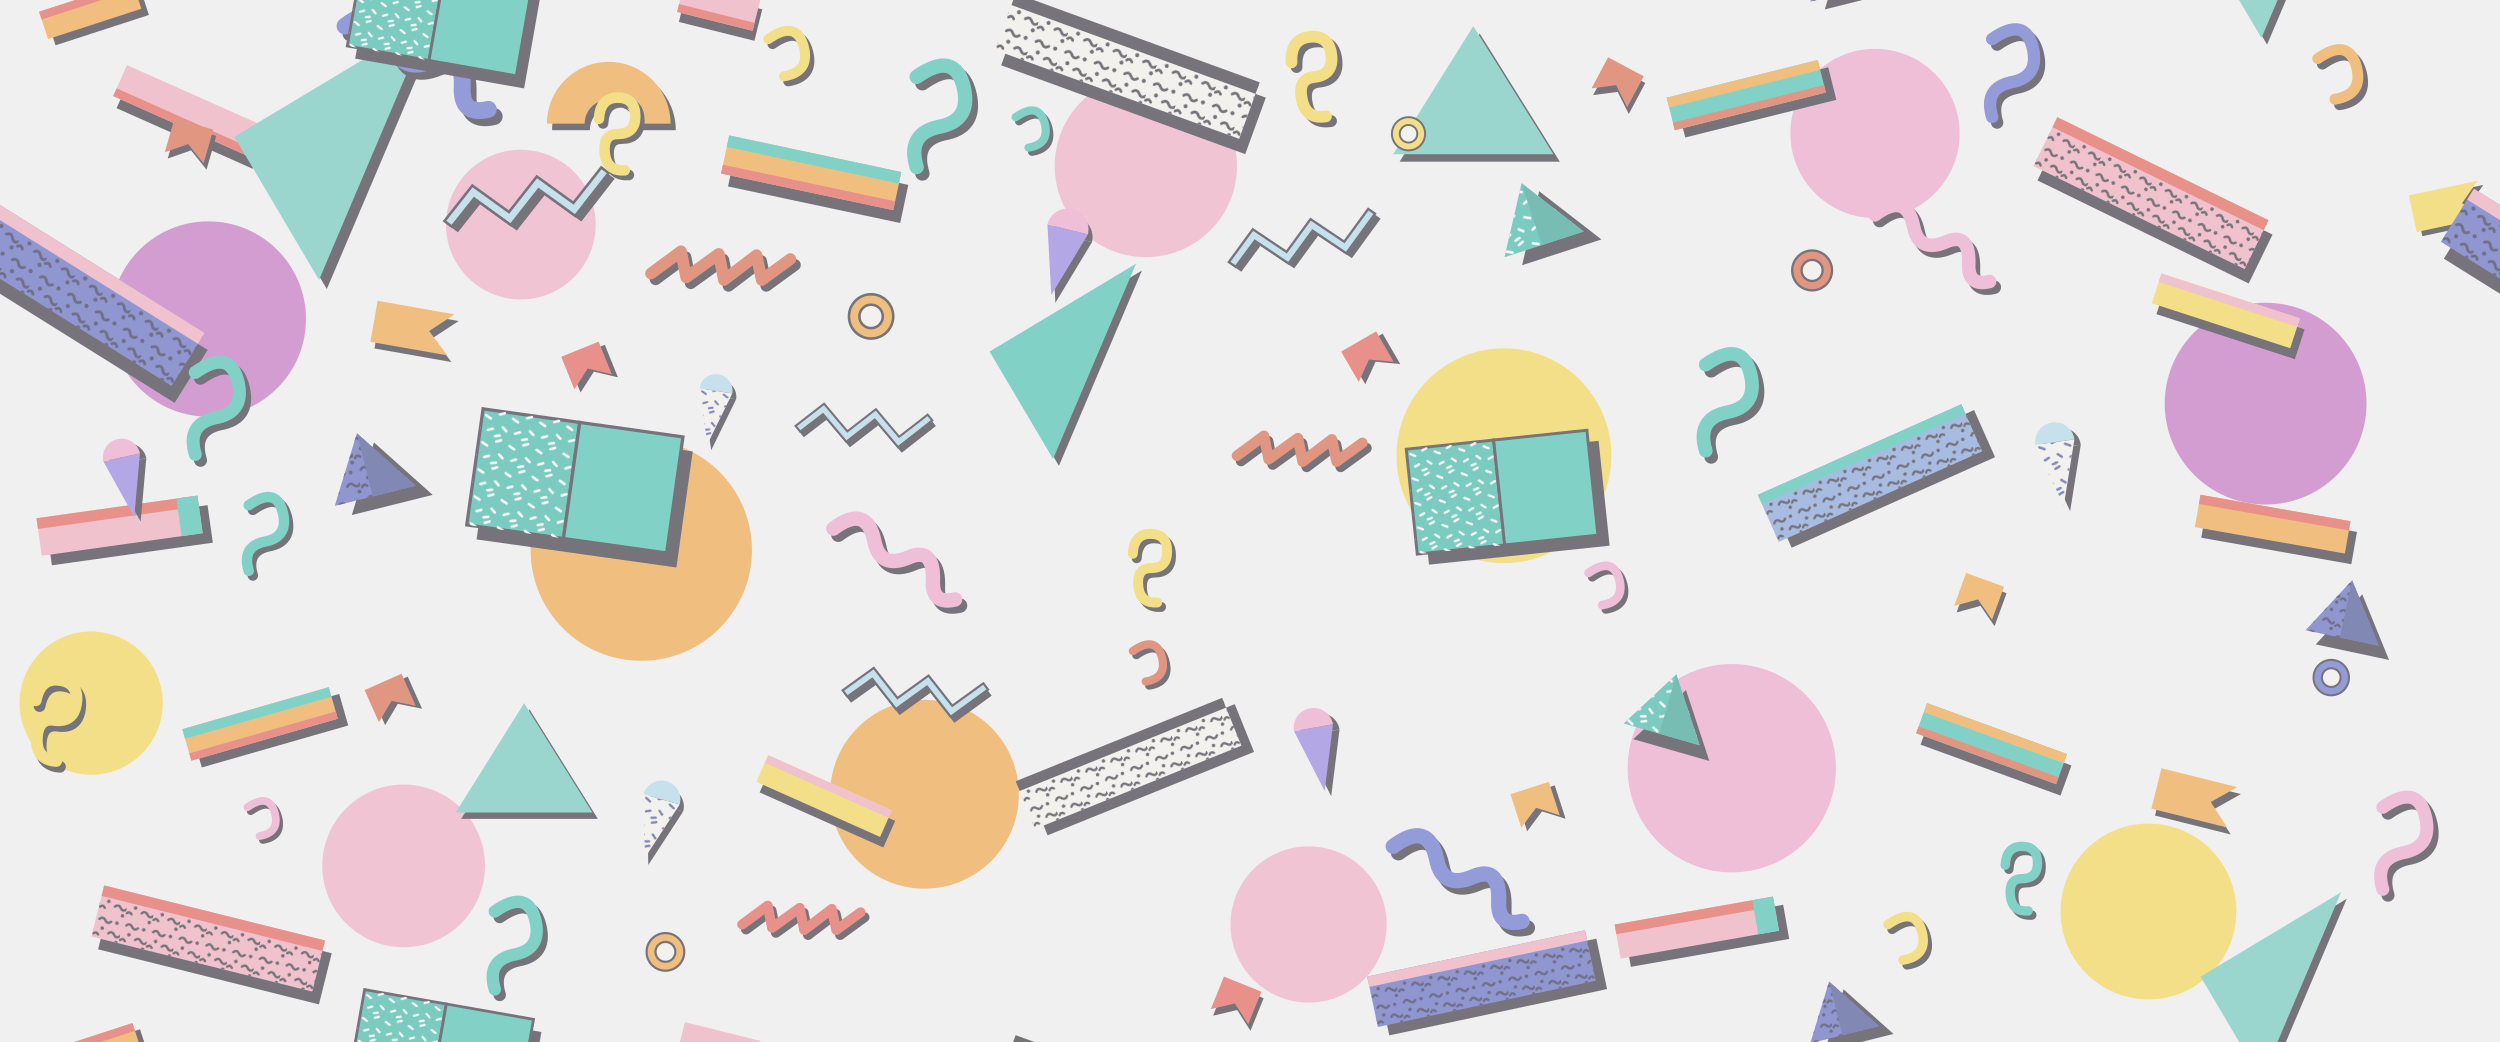
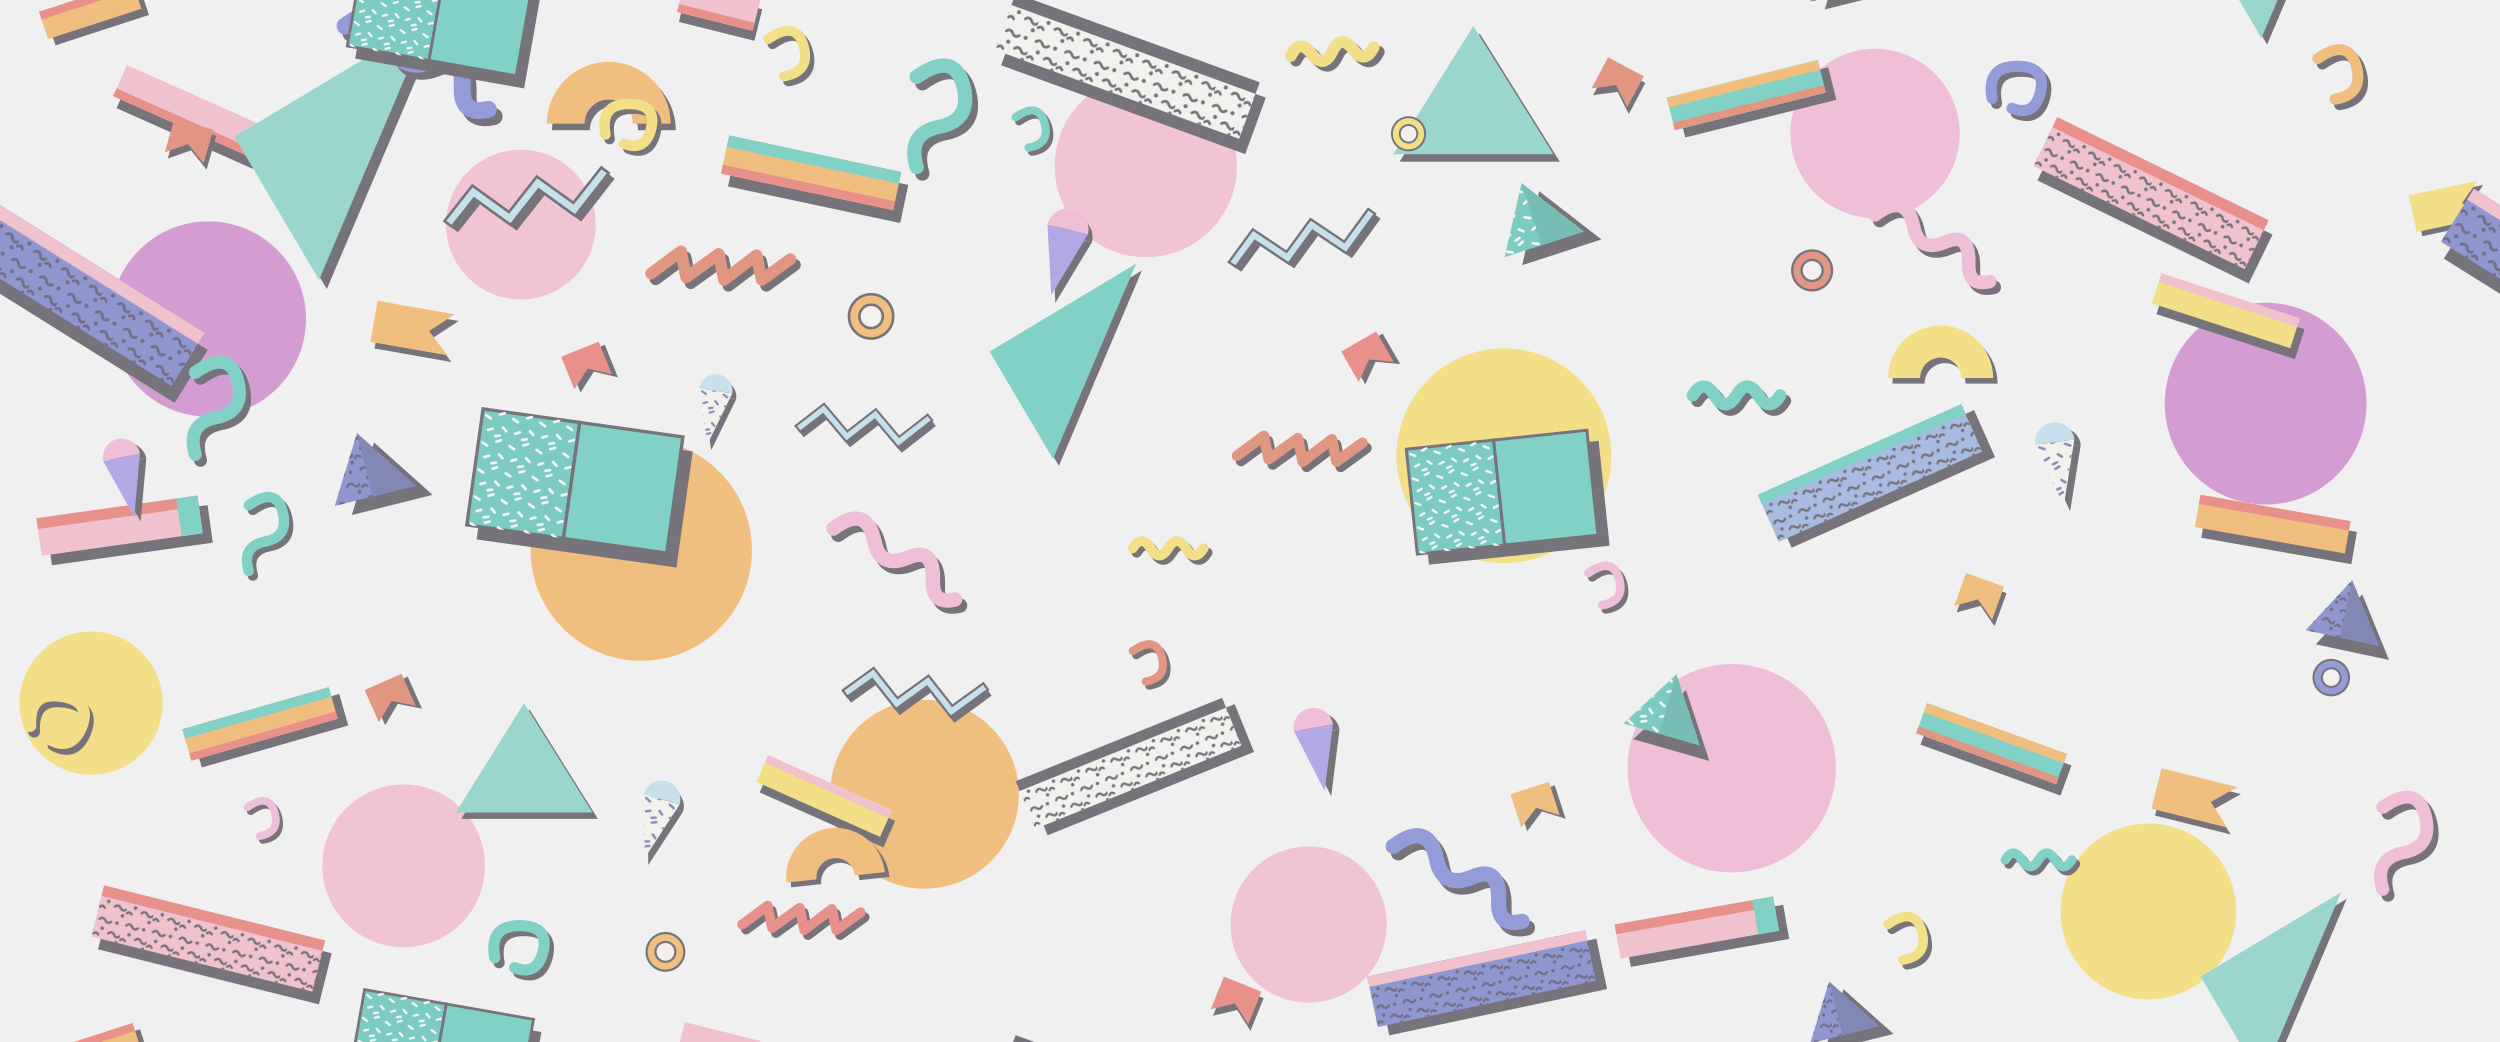
<svg xmlns="http://www.w3.org/2000/svg" width="3840" height="1600" viewBox="0 0 3840 1600">
  <defs>
    <pattern id="tz" width="46" height="46" patternUnits="userSpaceOnUse">
      <g fill="none" stroke="#232046" stroke-width="4" stroke-linecap="round">
        <path d="M6 10 q5 -6 10 0 t10 0" />
        <path d="M26 30 q5 -6 10 0 t10 0" />
        <path d="M2 36 q4 -5 8 0" />
      </g>
      <g fill="#232046">
        <circle cx="36" cy="10" r="3" />
        <circle cx="14" cy="24" r="3" />
        <circle cx="42" cy="42" r="3" />
      </g>
    </pattern>
    <pattern id="tzk" width="46" height="46" patternUnits="userSpaceOnUse">
      <g fill="none" stroke="#2B2733" stroke-width="4" stroke-linecap="round">
        <path d="M6 10 q5 -6 10 0 t10 0" />
        <path d="M26 30 q5 -6 10 0 t10 0" />
        <path d="M2 36 q4 -5 8 0" />
      </g>
      <g fill="#2B2733">
        <circle cx="36" cy="10" r="3" />
        <circle cx="14" cy="24" r="3" />
        <circle cx="42" cy="42" r="3" />
      </g>
    </pattern>
    <pattern id="spr" width="42" height="42" patternUnits="userSpaceOnUse">
      <g stroke="#FFFFFF" stroke-width="4" stroke-linecap="round">
        <line x1="6" y1="9" x2="14" y2="13" />
        <line x1="27" y1="5" x2="34" y2="2" />
        <line x1="34" y1="24" x2="40" y2="29" />
        <line x1="12" y1="31" x2="19" y2="28" />
        <line x1="24" y1="39" x2="31" y2="37" />
      </g>
    </pattern>
    <pattern id="sprd" width="42" height="42" patternUnits="userSpaceOnUse">
      <g stroke="#3E4890" stroke-width="4" stroke-linecap="round">
        <line x1="6" y1="9" x2="14" y2="13" />
        <line x1="27" y1="5" x2="34" y2="2" />
        <line x1="34" y1="24" x2="40" y2="29" />
        <line x1="12" y1="31" x2="19" y2="28" />
        <line x1="24" y1="39" x2="31" y2="37" />
      </g>
    </pattern>
    <g id="sqA">
      <path d="M0 0 q60 -45 74 22 q10 52 62 30 q46 -20 44 42 q-2 44 40 34" fill="none" stroke="#2B2733" stroke-width="26" stroke-linecap="round" transform="translate(9,11)" />
      <path d="M0 0 q60 -45 74 22 q10 52 62 30 q46 -20 44 42 q-2 44 40 34" fill="none" stroke="currentColor" stroke-width="26" stroke-linecap="round" />
    </g>
    <g id="sqB">
      <path d="M0 0 q54 -38 66 16 q10 46 -36 54 q-44 10 -30 56" fill="none" stroke="#2B2733" stroke-width="20" stroke-linecap="round" transform="translate(8,9)" />
      <path d="M0 0 q54 -38 66 16 q10 46 -36 54 q-44 10 -30 56" fill="none" stroke="currentColor" stroke-width="20" stroke-linecap="round" />
    </g>
    <g id="sqC">
      <path d="M0 0 q40 -28 50 12 q8 34 -28 40" fill="none" stroke="#2B2733" stroke-width="14" stroke-linecap="round" transform="translate(6,7)" />
      <path d="M0 0 q40 -28 50 12 q8 34 -28 40" fill="none" stroke="currentColor" stroke-width="14" stroke-linecap="round" />
    </g>
    <g id="sqD">
-       <path d="M0 36 q2 -36 32 -36 q30 0 30 32 q0 30 -30 30 q-26 0 -22 34 q4 30 34 28" fill="none" stroke="#2B2733" stroke-width="18" stroke-linecap="round" transform="translate(7,8)" />
-       <path d="M0 36 q2 -36 32 -36 q30 0 30 32 q0 30 -30 30 q-26 0 -22 34 q4 30 34 28" fill="none" stroke="currentColor" stroke-width="18" stroke-linecap="round" />
+       <path d="M0 26 q16 -26 32 0 q16 26 32 0 q16 -26 32 0 q16 26 32 0" fill="none" stroke="#2B2733" stroke-width="18" stroke-linecap="round" transform="translate(7,8)" />
+       <path d="M0 26 q16 -26 32 0 q16 26 32 0 q16 -26 32 0 q16 26 32 0" fill="none" stroke="currentColor" stroke-width="18" stroke-linecap="round" />
+     </g>
+     <g id="sqE">
+       <path d="M0 96 q-10 -52 40 -52 q48 0 38 42 q-10 40 -46 26" fill="none" stroke="#2B2733" stroke-width="18" stroke-linecap="round" transform="translate(7,8)" />
+       <path d="M0 96 q-10 -52 40 -52 q48 0 38 42 q-10 40 -46 26" fill="none" stroke="currentColor" stroke-width="18" stroke-linecap="round" />
    </g>
    <g id="scribble">
      <path d="M0 0 l46 -34 8 40 50 -36 8 40 50 -38 8 38 44 -32" fill="none" stroke="#2B2733" stroke-width="18" stroke-linecap="round" stroke-linejoin="round" transform="translate(7,9)" />
      <path d="M0 0 l46 -34 8 40 50 -36 8 40 50 -38 8 38 44 -32" fill="none" stroke="currentColor" stroke-width="18" stroke-linecap="round" stroke-linejoin="round" />
    </g>
    <g id="triD">
      <polygon points="0,0 300,-180 130,220" fill="#2B2733" transform="translate(12,14)" />
      <polygon points="0,0 300,-180 130,220" fill="currentColor" />
    </g>
    <g id="triU">
      <polygon points="150,0 300,240 0,240" fill="#2B2733" transform="translate(12,14)" />
      <polygon points="150,0 300,240 0,240" fill="currentColor" />
    </g>
    <g id="arc">
      <path d="M0 95 A 95 95 0 0 1 190 95 L 132 95 A 37 37 0 0 0 58 95 Z" fill="#2B2733" transform="translate(8,10)" />
      <path d="M0 95 A 95 95 0 0 1 190 95 L 132 95 A 37 37 0 0 0 58 95 Z" fill="currentColor" />
    </g>
    <g id="flag">
      <polygon points="0,0 120,0 86,32 120,64 0,64" fill="#2B2733" transform="translate(8,9)" />
      <polygon points="0,0 120,0 86,32 120,64 0,64" fill="currentColor" />
    </g>
    <g id="chev">
      <polygon points="0,0 62,0 62,54 31,32 0,54" fill="#2B2733" transform="translate(7,8)" />
      <polygon points="0,0 62,0 62,54 31,32 0,54" fill="currentColor" />
    </g>
    <g id="ringO">
      <circle cx="26" cy="26" r="26" fill="#2B2733" transform="translate(6,7)" />
      <circle cx="26" cy="26" r="26" fill="#F4F2ED" />
      <circle cx="26" cy="26" r="26" fill="none" stroke="currentColor" stroke-width="14" />
      <circle cx="26" cy="26" r="34" fill="none" stroke="#2B2733" stroke-width="4" />
      <circle cx="26" cy="26" r="18" fill="none" stroke="#2B2733" stroke-width="4" />
    </g>
    <g id="zigStrip">
      <polygon points="8,58 58,10 108,58 158,10 208,58 258,10 268,20 208,78 158,30 108,78 58,30 18,68" fill="#2B2733" />
      <polygon points="0,48 50,0 100,48 150,0 200,48 250,0 260,10 200,68 150,20 100,68 50,20 10,58" fill="currentColor" stroke="#2B2733" stroke-width="4" />
    </g>
    <g id="barGold">
      <rect x="14" y="16" width="260" height="56" fill="#2B2733" />
      <rect width="260" height="56" fill="#F0A23C" />
      <rect width="260" height="16" fill="#E2574C" />
    </g>
    <g id="barPink">
      <rect x="14" y="16" width="260" height="56" fill="#2B2733" />
      <rect width="260" height="56" fill="#F0A6B8" />
      <rect y="42" width="260" height="14" fill="#E2574C" />
    </g>
    <g id="barBeam">
      <rect x="14" y="16" width="260" height="56" fill="#2B2733" />
      <rect width="260" height="56" fill="#F0A23C" />
      <rect width="260" height="17" fill="#3EBFAF" />
      <rect y="43" width="260" height="13" fill="#E2574C" />
    </g>
    <g id="barCap">
      <rect x="14" y="16" width="260" height="56" fill="#2B2733" />
      <rect width="260" height="56" fill="#F0A6B8" />
      <rect width="260" height="16" fill="#E2574C" />
      <rect x="226" width="34" height="56" fill="#3EBFAF" />
    </g>
    <g id="barTeal">
      <rect x="14" y="16" width="260" height="56" fill="#2B2733" />
      <rect width="260" height="56" fill="#3EBFAF" />
      <rect width="260" height="17" fill="#F0A23C" />
      <rect y="43" width="260" height="13" fill="#D9603F" />
    </g>
    <g id="barYellow">
      <rect x="14" y="16" width="260" height="56" fill="#2B2733" />
      <rect width="260" height="56" fill="#F5D547" />
      <rect width="260" height="16" fill="#F0A6B8" />
    </g>
    <g id="slabTz">
      <rect x="16" y="18" width="380" height="88" fill="#2B2733" />
      <rect width="380" height="88" fill="#5560BD" />
      <rect width="380" height="88" fill="url(#tz)" />
      <rect width="380" height="18" fill="#F0A6B8" />
    </g>
    <g id="slabWhite">
      <rect x="16" y="18" width="380" height="88" fill="#2B2733" />
      <rect width="380" height="88" fill="#F4F2ED" />
      <rect width="380" height="88" fill="url(#tzk)" />
      <rect width="380" height="18" fill="#2B2733" />
    </g>
    <g id="slabPink">
      <rect x="16" y="18" width="380" height="88" fill="#2B2733" />
      <rect width="380" height="88" fill="#F0A6B8" />
      <rect width="380" height="88" fill="url(#tzk)" />
      <rect width="380" height="18" fill="#E2574C" />
    </g>
    <g id="slabBlue">
      <rect x="16" y="18" width="380" height="88" fill="#2B2733" />
      <rect width="380" height="88" fill="#7C9BD6" />
      <rect width="380" height="88" fill="url(#tzk)" />
      <rect width="380" height="18" fill="#3EBFAF" />
    </g>
    <g id="prismTz">
      <polygon points="72,10 140,110 12,110" fill="#2B2733" transform="translate(10,10)" />
      <polygon points="60,0 128,100 0,100" fill="#5560BD" />
      <polygon points="60,0 128,100 0,100" fill="url(#tz)" />
      <polygon points="60,0 128,100 60,100" fill="#3E4890" />
    </g>
    <g id="prismSpr">
      <polygon points="72,10 140,110 12,110" fill="#2B2733" transform="translate(10,10)" />
      <polygon points="60,0 128,100 0,100" fill="#35B5A5" />
      <polygon points="60,0 128,100 0,100" fill="url(#spr)" />
      <polygon points="60,0 128,100 60,100" fill="#2E9E90" />
    </g>
    <g id="cone">
      <g transform="translate(9,10)">
        <path d="M0 46 L64 46 L32 150 Z" fill="#2B2733" />
        <path d="M0 46 A 32 32 0 0 1 64 46 Z" fill="#2B2733" />
      </g>
      <path d="M0 46 L64 46 L32 150 Z" fill="#8E7BE0" />
      <path d="M0 46 A 32 32 0 0 1 64 46 Z" fill="#EFA0C8" />
    </g>
    <g id="conePale">
      <g transform="translate(9,10)">
        <path d="M0 46 L64 46 L32 150 Z" fill="#2B2733" />
        <path d="M0 46 A 32 32 0 0 1 64 46 Z" fill="#2B2733" />
      </g>
      <path d="M0 46 L64 46 L32 150 Z" fill="#F4F2ED" />
      <path d="M0 46 L64 46 L32 150 Z" fill="url(#sprd)" />
      <path d="M0 46 A 32 32 0 0 1 64 46 Z" fill="#ACD9E8" />
    </g>
    <g id="book">
      <rect x="18" y="20" width="310" height="180" fill="#2B2733" />
      <rect width="150" height="180" fill="#35B5A5" stroke="#2B2733" stroke-width="5" />
      <rect width="150" height="180" fill="url(#spr)" />
      <rect x="150" width="160" height="180" fill="#3EBFAF" stroke="#2B2733" stroke-width="5" />
    </g>
  </defs>
  <g opacity="0.62">
    <circle cx="320" cy="490" r="150" fill="#C36BBE" />
    <circle cx="800" cy="345" r="115" fill="#F2A9C4" />
    <circle cx="985" cy="845" r="170" fill="#F0A23C" />
    <circle cx="1760" cy="255" r="140" fill="#F2A9C4" />
    <circle cx="2310" cy="700" r="165" fill="#F5D547" />
    <circle cx="2880" cy="205" r="130" fill="#EFA0C8" />
    <circle cx="3480" cy="620" r="155" fill="#C36BBE" />
    <circle cx="140" cy="1080" r="110" fill="#F5D547" />
    <circle cx="620" cy="1330" r="125" fill="#F2A9C4" />
    <circle cx="1420" cy="1220" r="145" fill="#F0A23C" />
    <circle cx="2010" cy="1420" r="120" fill="#F2A9C4" />
    <circle cx="2660" cy="1180" r="160" fill="#EFA0C8" />
    <circle cx="3300" cy="1400" r="135" fill="#F5D547" />
    <use href="#barGold" transform="translate(60,18) rotate(-18) scale(0.58,0.79)" />
    <use href="#barPink" transform="translate(195,100) rotate(24) scale(0.88,0.93)" />
    <use href="#triD" transform="translate(360,210)" color="#66C7B8" />
    <use href="#sqA" transform="translate(530,40)" color="#5B67C9" />
    <use href="#arc" transform="translate(840,95)" color="#F0A23C" />
    <use href="#barPink" transform="translate(1052,-30) rotate(14) scale(0.46,0.89)" />
    <use href="#sqB" transform="translate(1408,118) scale(1.1)" color="#3EBFAF" />
    <use href="#barBeam" transform="translate(1120,208) rotate(12) scale(1.04,1.07)" />
    <use href="#slabTz" transform="translate(-40,290) rotate(32) scale(1.1,1.09)" />
    <use href="#zigStrip" transform="translate(676,292) rotate(-8)" color="#ACD9E8" />
    <use href="#scribble" transform="translate(1000,420)" color="#D9603F" />
    <use href="#ringO" transform="translate(1312,460)" color="#F0A23C" />
    <use href="#flag" transform="translate(580,462) rotate(10)" color="#F0A23C" />
    <use href="#sqB" transform="translate(300,572)" color="#3EBFAF" />
    <use href="#prismTz" transform="translate(490,680) rotate(-14)" />
    <use href="#book" transform="translate(742,628) rotate(8)" />
    <use href="#barCap" transform="translate(56,796) rotate(-8) scale(0.96,1.04)" />
    <use href="#sqB" transform="translate(382,776) scale(0.8)" color="#3EBFAF" />
    <use href="#zigStrip" transform="translate(1226,616) rotate(6) scale(0.8)" color="#ACD9E8" />
    <use href="#sqA" transform="translate(1280,812) scale(0.85)" color="#EFA0C8" />
    <use href="#chev" transform="translate(268,182) rotate(16)" color="#D9603F" />
-     <use href="#sqD" transform="translate(920,150) scale(0.9)" color="#F5D547" />
+     <use href="#sqE" transform="translate(930,120) scale(0.9)" color="#F5D547" />
    <use href="#sqC" transform="translate(1180,60) scale(1.1)" color="#F5D547" />
    <use href="#cone" transform="translate(150,668) rotate(-12) scale(0.9)" />
    <use href="#conePale" transform="translate(1080,560) rotate(9) scale(0.8)" />
    <use href="#chev" transform="translate(862,548) rotate(-22)" color="#E2574C" />
    <use href="#slabWhite" transform="translate(1560,-10) rotate(20) scale(1.05)" />
    <use href="#sqC" transform="translate(1560,180) scale(0.9)" color="#3EBFAF" />
    <use href="#sqD" transform="translate(1980,60) rotate(-6)" color="#F5D547" />
    <use href="#triU" transform="translate(2140,40) scale(0.82)" color="#66C7B8" />
    <use href="#ringO" transform="translate(2144,186) scale(0.75)" color="#F5D547" />
    <use href="#chev" transform="translate(2470,88) rotate(28)" color="#D9603F" />
    <use href="#barTeal" transform="translate(2560,150) rotate(-14) scale(0.92)" />
-     <use href="#sqB" transform="translate(3060,60) scale(0.95)" color="#5B67C9" />
+     <use href="#sqE" transform="translate(3060,60) scale(0.95)" color="#5B67C9" />
    <use href="#slabPink" transform="translate(3160,180) rotate(26) scale(0.95)" />
    <use href="#sqC" transform="translate(3560,90) scale(1.2)" color="#F0A23C" />
    <use href="#cone" transform="translate(1620,300) rotate(14)" />
    <use href="#zigStrip" transform="translate(1880,360) rotate(-10) scale(0.9)" color="#ACD9E8" />
    <use href="#prismSpr" transform="translate(2280,300) rotate(-18)" />
    <use href="#ringO" transform="translate(2760,392) scale(0.9)" color="#D9603F" />
    <use href="#sqA" transform="translate(2880,330) scale(0.8)" color="#EFA0C8" />
    <use href="#barYellow" transform="translate(3320,420) rotate(18) scale(0.86)" />
    <use href="#flag" transform="translate(3700,300) rotate(-12) scale(0.9)" color="#F5D547" />
    <use href="#triD" transform="translate(1520,540) scale(0.75)" color="#3EBFAF" />
    <use href="#chev" transform="translate(2060,540) rotate(-30)" color="#E2574C" />
-     <use href="#sqB" transform="translate(2620,560) scale(1.05)" color="#3EBFAF" />
+     <use href="#sqD" transform="translate(2600,580) scale(1.05)" color="#3EBFAF" />
+     <use href="#arc" transform="translate(2900,500) scale(0.85)" color="#F5D547" />
    <use href="#conePale" transform="translate(3120,640) rotate(-8) scale(0.95)" />
    <use href="#scribble" transform="translate(1900,700) scale(0.9)" color="#D9603F" />
    <use href="#book" transform="translate(2160,690) rotate(-6) scale(0.9)" />
    <use href="#slabBlue" transform="translate(2700,760) rotate(-24) scale(0.9)" />
    <use href="#barGold" transform="translate(3380,760) rotate(10) scale(0.9)" />
    <use href="#sqD" transform="translate(1740,820) scale(0.85)" color="#F5D547" />
    <use href="#sqC" transform="translate(2440,880) scale(0.95)" color="#EFA0C8" />
    <use href="#chev" transform="translate(3020,880) rotate(20)" color="#F0A23C" />
    <use href="#prismTz" transform="translate(3560,880) rotate(12) scale(0.9)" />
-     <use href="#sqD" transform="translate(60,1040) rotate(8)" color="#F5D547" />
+     <use href="#sqE" transform="translate(60,1020) rotate(8)" color="#F5D547" />
    <use href="#barBeam" transform="translate(280,1120) rotate(-16) scale(0.9)" />
    <use href="#chev" transform="translate(560,1060) rotate(-24)" color="#D9603F" />
    <use href="#triU" transform="translate(700,1080) scale(0.7)" color="#66C7B8" />
    <use href="#sqC" transform="translate(1740,1000) scale(0.9)" color="#D9603F" />
    <use href="#zigStrip" transform="translate(1300,1020) rotate(8) scale(0.85)" color="#ACD9E8" />
    <use href="#prismSpr" transform="translate(2520,1020) rotate(16) scale(0.95)" />
    <use href="#barTeal" transform="translate(2960,1080) rotate(20) scale(0.88)" />
    <use href="#ringO" transform="translate(3560,1020) scale(0.8)" color="#5B67C9" />
    <use href="#cone" transform="translate(1980,1080) rotate(-10) scale(0.95)" />
    <use href="#barYellow" transform="translate(1180,1160) rotate(24) scale(0.8)" />
    <use href="#conePale" transform="translate(1000,1180) rotate(16) scale(0.9)" />
    <use href="#slabWhite" transform="translate(1560,1200) rotate(-22) scale(0.9)" />
    <use href="#chev" transform="translate(2320,1220) rotate(-18)" color="#F0A23C" />
    <use href="#flag" transform="translate(3320,1180) rotate(14)" color="#F0A23C" />
    <use href="#sqC" transform="translate(380,1240) scale(0.85)" color="#EFA0C8" />
    <use href="#sqB" transform="translate(3660,1240) scale(1.0)" color="#EFA0C8" />
    <use href="#sqD" transform="translate(3080,1300) scale(0.8)" color="#3EBFAF" />
    <use href="#sqA" transform="translate(2140,1300) scale(0.9)" color="#5B67C9" />
+     <use href="#arc" transform="translate(1200,1280) rotate(-6) scale(0.8)" color="#F0A23C" />
    <use href="#slabPink" transform="translate(160,1360) rotate(14) scale(0.92)" />
-     <use href="#sqB" transform="translate(760,1400) scale(0.95)" color="#3EBFAF" />
+     <use href="#sqE" transform="translate(760,1380) scale(0.95)" color="#3EBFAF" />
    <use href="#scribble" transform="translate(1140,1420) scale(0.85)" color="#E2574C" />
    <use href="#ringO" transform="translate(1000,1440) scale(0.85)" color="#F0A23C" />
    <use href="#barCap" transform="translate(2480,1420) rotate(-10) scale(0.95)" />
    <use href="#sqC" transform="translate(2900,1420) scale(1.05)" color="#F5D547" />
    <use href="#chev" transform="translate(1880,1500) rotate(22)" color="#E2574C" />
    <use href="#slabTz" transform="translate(2100,1500) rotate(-12) scale(0.9)" />
    <use href="#prismTz" transform="translate(2760,1520) rotate(-14) scale(0.85)" />
    <use href="#book" transform="translate(560,1520) rotate(10) scale(0.85)" />
    <use href="#triD" transform="translate(3380,1500) scale(0.72)" color="#66C7B8" />
    <use href="#slabTz" transform="translate(3800,290) rotate(32) scale(1.1,1.09)" />
    <use href="#sqC" transform="translate(-280,90) scale(1.2)" color="#F0A23C" />
    <use href="#flag" transform="translate(-140,300) rotate(-12) scale(0.9)" color="#F5D547" />
    <use href="#prismTz" transform="translate(-280,880) rotate(12) scale(0.9)" />
    <use href="#sqB" transform="translate(-180,1240) scale(1.0)" color="#EFA0C8" />
    <use href="#triD" transform="translate(-460,1500) scale(0.72)" color="#66C7B8" />
    <use href="#barGold" transform="translate(60,1618) rotate(-18) scale(0.58,0.79)" />
    <use href="#barPink" transform="translate(1052,1570) rotate(14) scale(0.46,0.89)" />
    <use href="#slabWhite" transform="translate(1560,1590) rotate(20) scale(1.05)" />
    <use href="#book" transform="translate(560,-80) rotate(10) scale(0.85)" />
    <use href="#chev" transform="translate(1880,-100) rotate(22)" color="#E2574C" />
    <use href="#slabTz" transform="translate(2100,-100) rotate(-12) scale(0.9)" />
    <use href="#barCap" transform="translate(2480,-180) rotate(-10) scale(0.95)" />
    <use href="#prismTz" transform="translate(2760,-80) rotate(-14) scale(0.85)" />
    <use href="#triD" transform="translate(3380,-100) scale(0.72)" color="#66C7B8" />
    <circle cx="3980" cy="1080" r="110" fill="#F5D547" />
    <circle cx="-360" cy="620" r="155" fill="#C36BBE" />
    <circle cx="3300" cy="-200" r="135" fill="#F5D547" />
    <circle cx="2010" cy="-180" r="120" fill="#F2A9C4" />
    <circle cx="1760" cy="1855" r="140" fill="#F2A9C4" />
    <circle cx="2880" cy="1805" r="130" fill="#EFA0C8" />
  </g>
</svg>
